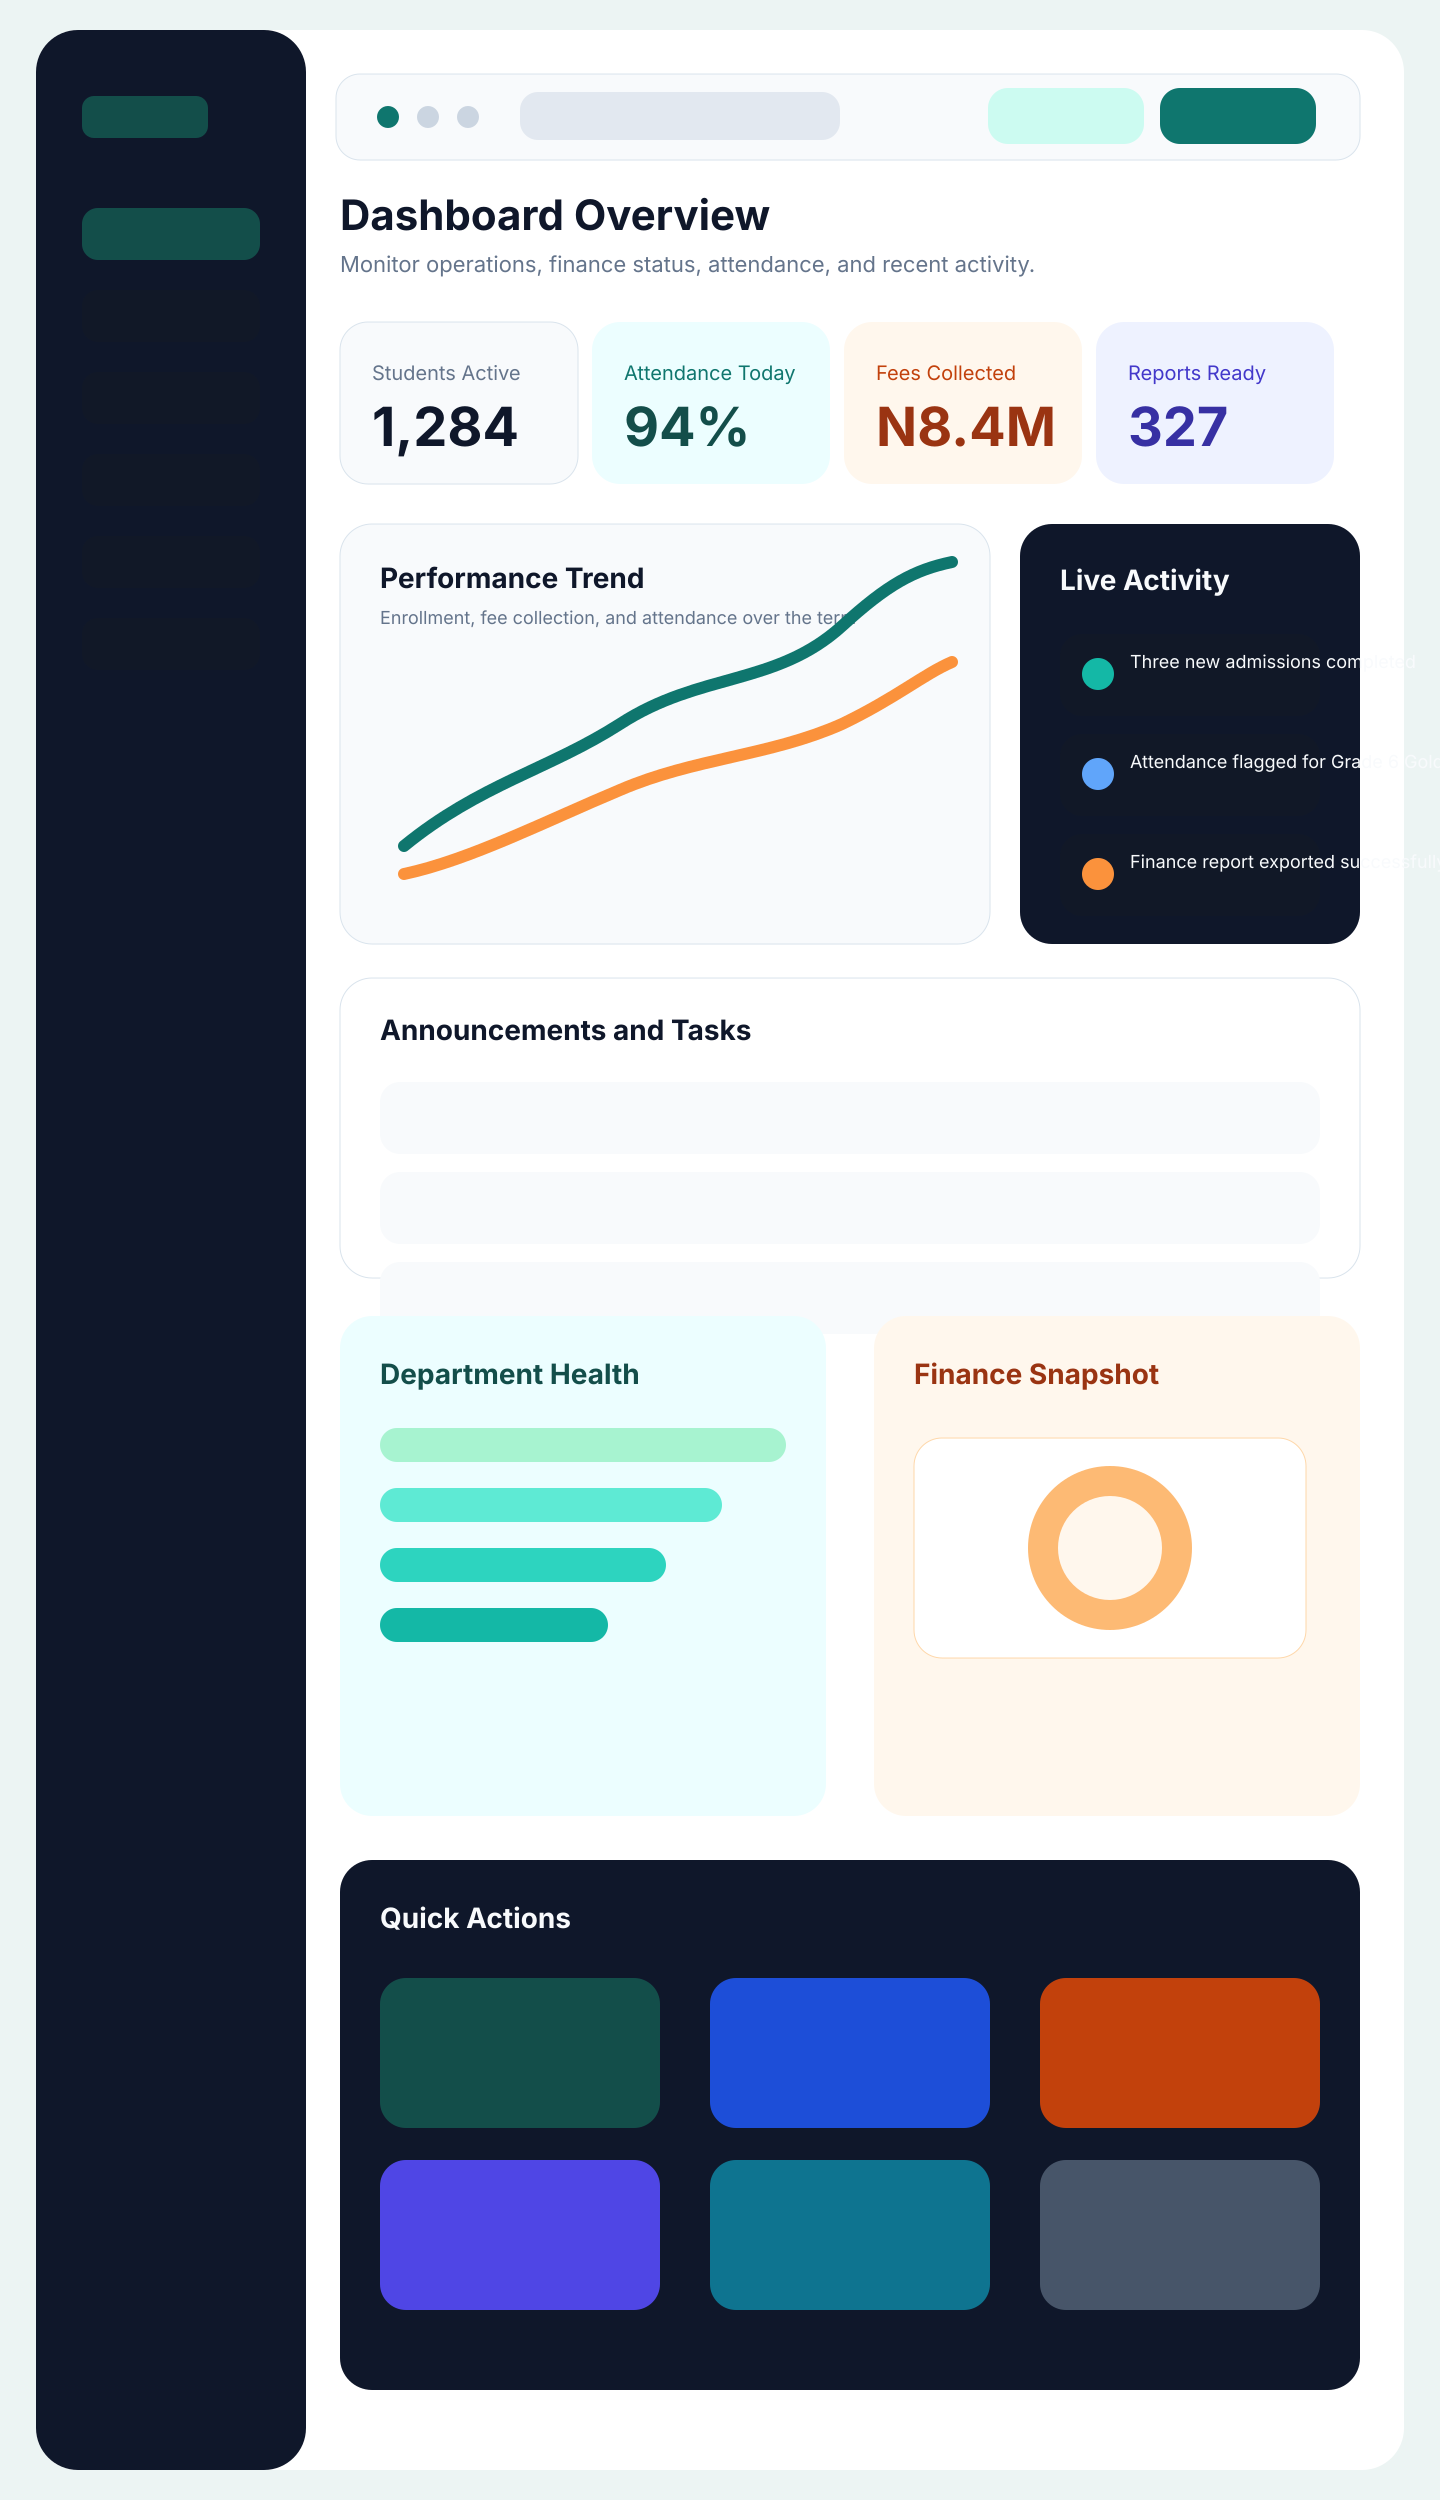
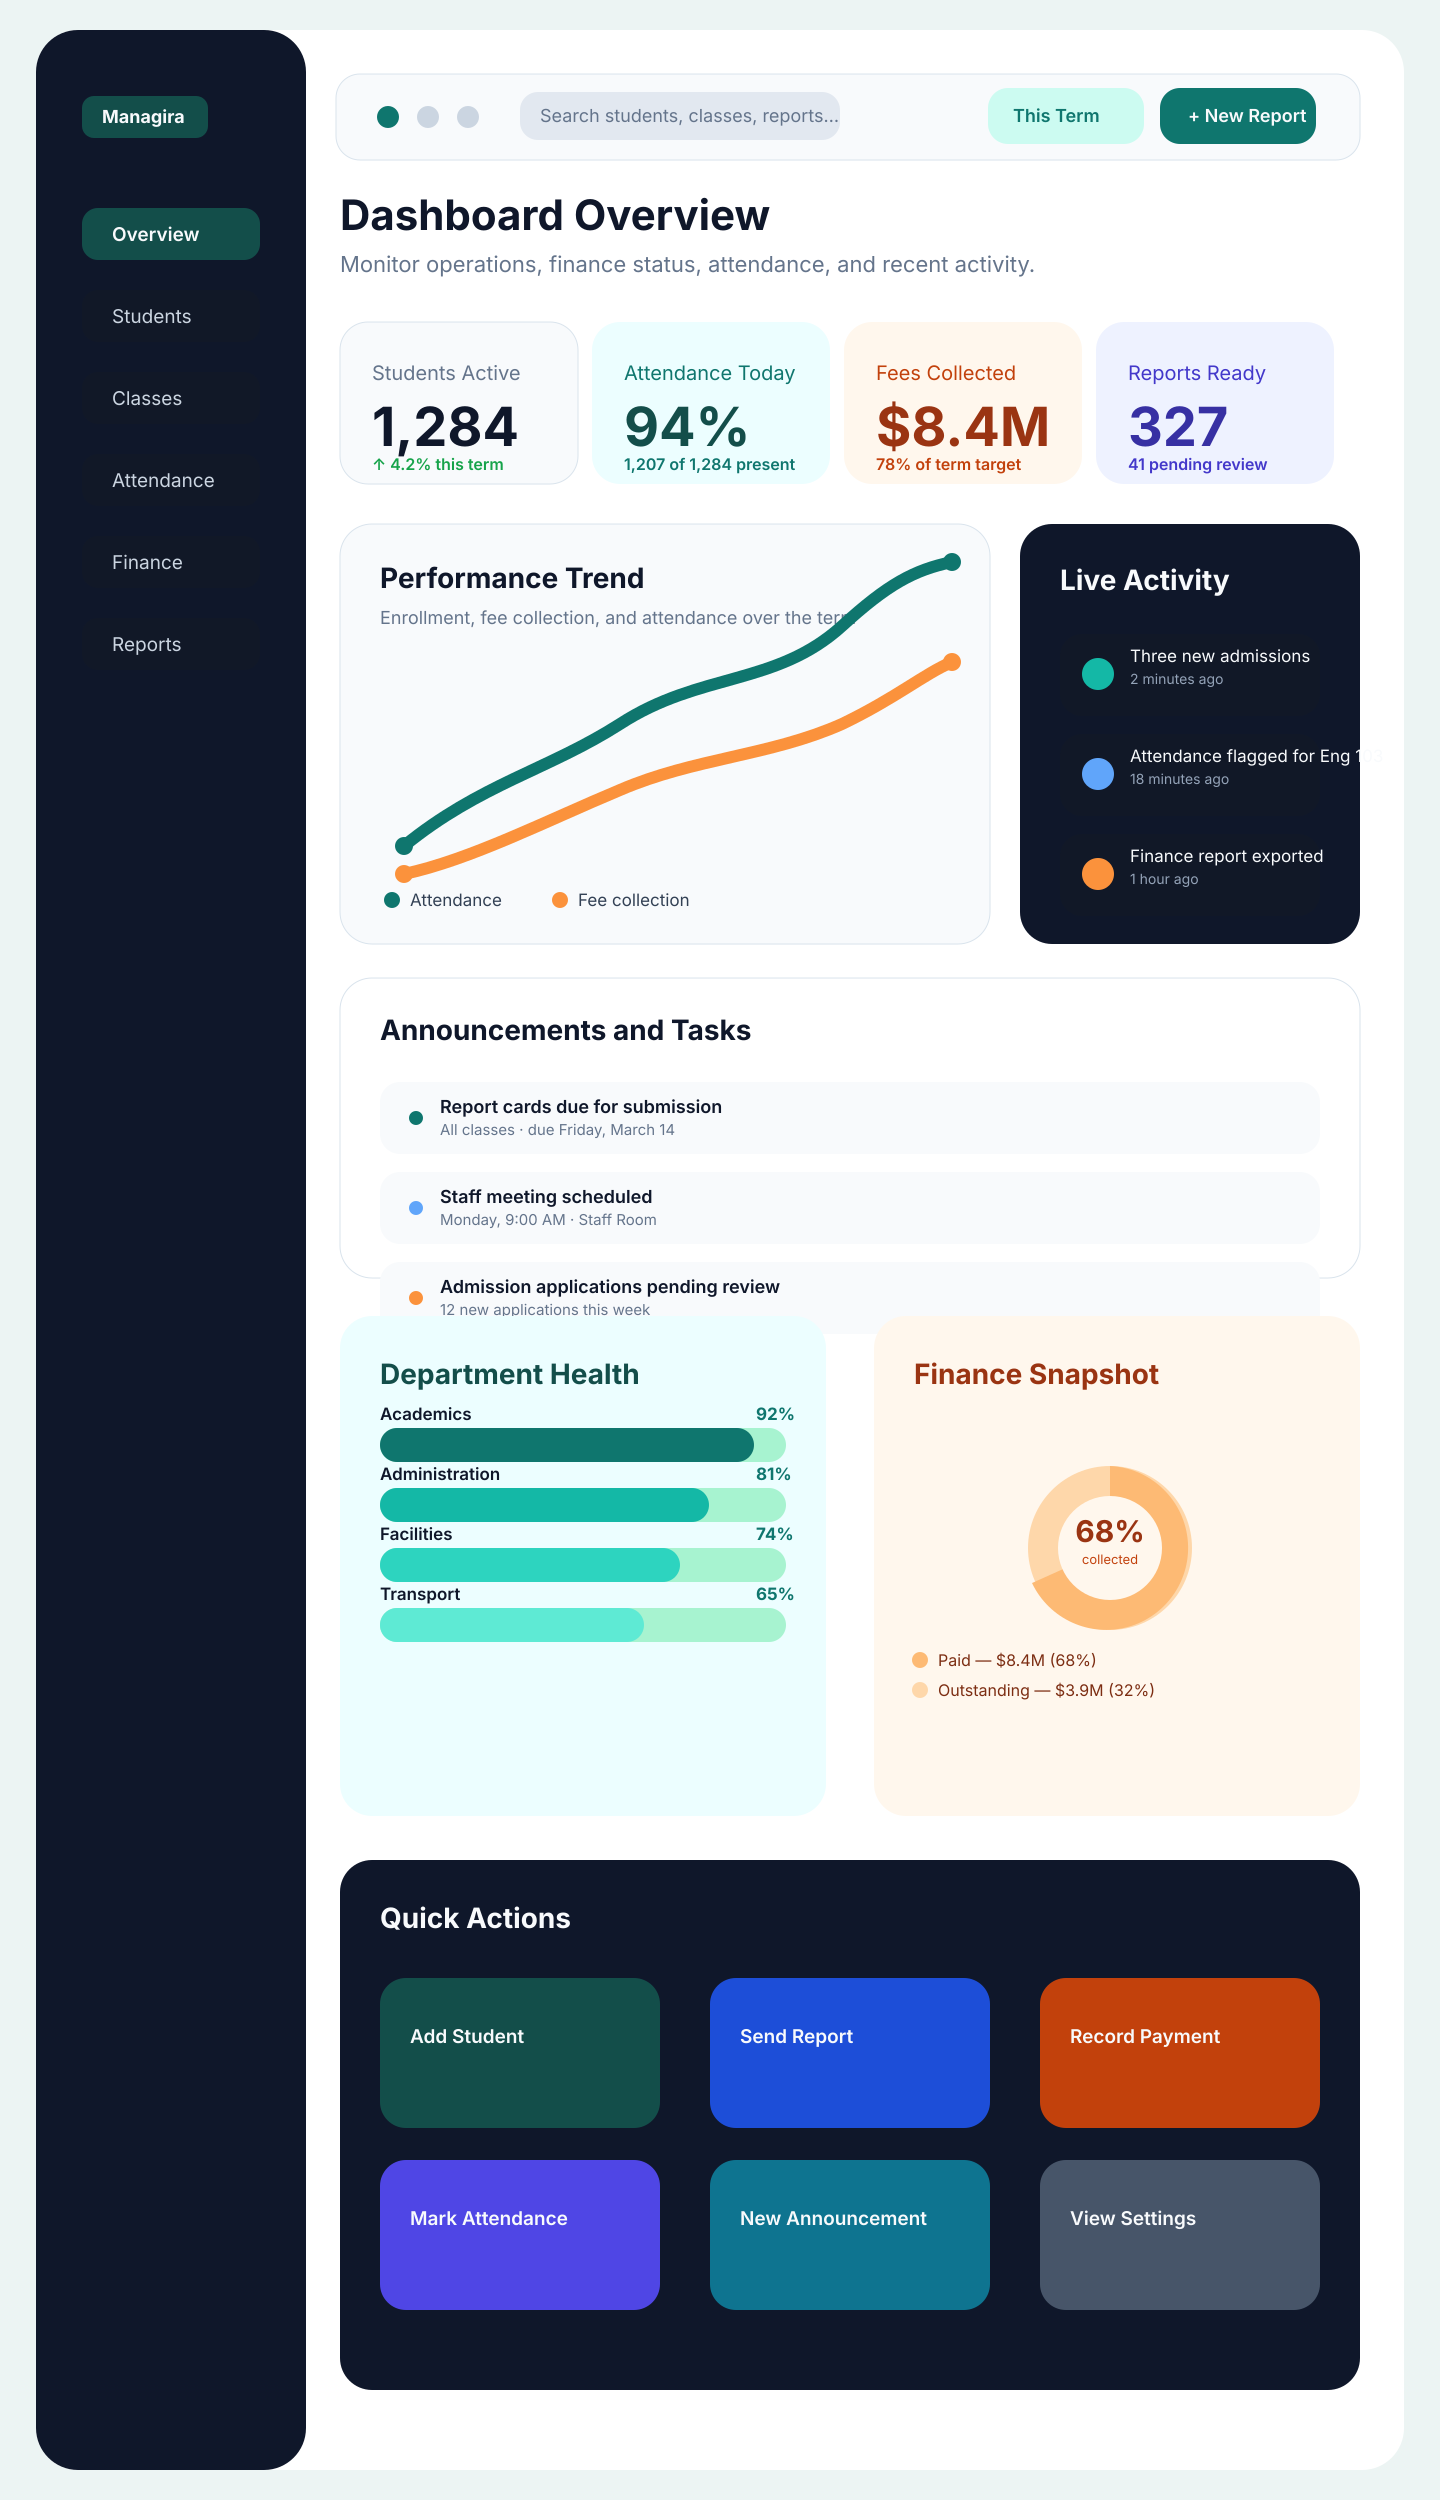
<svg xmlns="http://www.w3.org/2000/svg" width="1440" height="2500" viewBox="0 0 1440 2500" fill="none">
  <rect width="1440" height="2500" fill="#ECF4F3" />
  <rect x="36" y="30" width="1368" height="2440" rx="42" fill="#FFFFFF" />
  <rect x="36" y="30" width="270" height="2440" rx="42" fill="#0F172A" />
  <rect x="336" y="74" width="1024" height="86" rx="24" fill="#F8FAFC" stroke="#D9E3EC" />
  <circle cx="388" cy="117" r="11" fill="#0F766E" />
  <circle cx="428" cy="117" r="11" fill="#CBD5E1" />
  <circle cx="468" cy="117" r="11" fill="#CBD5E1" />
  <rect x="520" y="92" width="320" height="48" rx="18" fill="#E2E8F0" />
+   <text x="540" y="122" fill="#64748B" font-size="18" font-family="Inter, Arial, sans-serif">Search students, classes, reports…</text>
  <rect x="988" y="88" width="156" height="56" rx="20" fill="#CCFBF1" />
+   <text x="1013" y="122" fill="#0F766E" font-size="18" font-family="Inter, Arial, sans-serif" font-weight="600">This Term</text>
  <rect x="1160" y="88" width="156" height="56" rx="20" fill="#0F766E" />
+   <text x="1188" y="122" fill="#F8FAFC" font-size="18" font-family="Inter, Arial, sans-serif" font-weight="600">+ New Report</text>
  <rect x="82" y="96" width="126" height="42" rx="12" fill="#134E4A" />
+   <text x="102" y="123" fill="#F8FAFC" font-size="18" font-family="Inter, Arial, sans-serif" font-weight="700">Managira</text>
  <rect x="82" y="208" width="178" height="52" rx="16" fill="#134E4A" />
+   <text x="112" y="241" fill="#F8FAFC" font-size="19" font-family="Inter, Arial, sans-serif" font-weight="600">Overview</text>
  <rect x="82" y="290" width="178" height="52" rx="16" fill="#111827" />
+   <text x="112" y="323" fill="#CBD5E1" font-size="19" font-family="Inter, Arial, sans-serif">Students</text>
  <rect x="82" y="372" width="178" height="52" rx="16" fill="#111827" />
+   <text x="112" y="405" fill="#CBD5E1" font-size="19" font-family="Inter, Arial, sans-serif">Classes</text>
  <rect x="82" y="454" width="178" height="52" rx="16" fill="#111827" />
+   <text x="112" y="487" fill="#CBD5E1" font-size="19" font-family="Inter, Arial, sans-serif">Attendance</text>
  <rect x="82" y="536" width="178" height="52" rx="16" fill="#111827" />
+   <text x="112" y="569" fill="#CBD5E1" font-size="19" font-family="Inter, Arial, sans-serif">Finance</text>
  <rect x="82" y="618" width="178" height="52" rx="16" fill="#111827" />
+   <text x="112" y="651" fill="#CBD5E1" font-size="19" font-family="Inter, Arial, sans-serif">Reports</text>
  <text x="340" y="230" fill="#0F172A" font-size="42" font-family="Inter, Arial, sans-serif" font-weight="700">Dashboard Overview</text>
  <text x="340" y="272" fill="#64748B" font-size="22" font-family="Inter, Arial, sans-serif">Monitor operations, finance status, attendance, and recent activity.</text>
  <rect x="340" y="322" width="238" height="162" rx="28" fill="#F8FAFC" stroke="#D9E3EC" />
  <rect x="592" y="322" width="238" height="162" rx="28" fill="#ECFEFF" />
  <rect x="844" y="322" width="238" height="162" rx="28" fill="#FFF7ED" />
  <rect x="1096" y="322" width="238" height="162" rx="28" fill="#EEF2FF" />
  <text x="372" y="380" fill="#64748B" font-size="20" font-family="Inter, Arial, sans-serif">Students Active</text>
  <text x="372" y="446" fill="#0F172A" font-size="54" font-family="Inter, Arial, sans-serif" font-weight="700">1,284</text>
+   <text x="372" y="470" fill="#16A34A" font-size="16" font-family="Inter, Arial, sans-serif" font-weight="600">↑ 4.2% this term</text>
  <text x="624" y="380" fill="#0F766E" font-size="20" font-family="Inter, Arial, sans-serif">Attendance Today</text>
  <text x="624" y="446" fill="#134E4A" font-size="54" font-family="Inter, Arial, sans-serif" font-weight="700">94%</text>
+   <text x="624" y="470" fill="#0F766E" font-size="16" font-family="Inter, Arial, sans-serif" font-weight="600">1,207 of 1,284 present</text>
  <text x="876" y="380" fill="#C2410C" font-size="20" font-family="Inter, Arial, sans-serif">Fees Collected</text>
-   <text x="876" y="446" fill="#9A3412" font-size="54" font-family="Inter, Arial, sans-serif" font-weight="700">N8.4M</text>
+   <text x="876" y="446" fill="#9A3412" font-size="54" font-family="Inter, Arial, sans-serif" font-weight="700">$8.4M</text>
+   <text x="876" y="470" fill="#C2410C" font-size="16" font-family="Inter, Arial, sans-serif" font-weight="600">78% of term target</text>
  <text x="1128" y="380" fill="#4338CA" font-size="20" font-family="Inter, Arial, sans-serif">Reports Ready</text>
  <text x="1128" y="446" fill="#3730A3" font-size="54" font-family="Inter, Arial, sans-serif" font-weight="700">327</text>
+   <text x="1128" y="470" fill="#4338CA" font-size="16" font-family="Inter, Arial, sans-serif" font-weight="600">41 pending review</text>
  <rect x="340" y="524" width="650" height="420" rx="32" fill="#F8FAFC" stroke="#D9E3EC" />
  <text x="380" y="588" fill="#0F172A" font-size="28" font-family="Inter, Arial, sans-serif" font-weight="700">Performance Trend</text>
  <text x="380" y="624" fill="#64748B" font-size="18" font-family="Inter, Arial, sans-serif">Enrollment, fee collection, and attendance over the term</text>
  <path d="M404 846C480 784 548 770 620 724C700 672 776 686 842 626C888 584 914 570 952 562" stroke="#0F766E" stroke-width="12" stroke-linecap="round" />
  <path d="M404 874C470 860 548 820 620 790C694 758 770 756 842 724C896 698 924 674 952 662" stroke="#FB923C" stroke-width="12" stroke-linecap="round" />
+   <circle cx="404" cy="846" r="9" fill="#0F766E" />
+   <circle cx="952" cy="562" r="9" fill="#0F766E" />
+   <circle cx="404" cy="874" r="9" fill="#FB923C" />
+   <circle cx="952" cy="662" r="9" fill="#FB923C" />
+   <circle cx="392" cy="900" r="8" fill="#0F766E" />
+   <text x="410" y="906" fill="#334155" font-size="17" font-family="Inter, Arial, sans-serif">Attendance</text>
+   <circle cx="560" cy="900" r="8" fill="#FB923C" />
+   <text x="578" y="906" fill="#334155" font-size="17" font-family="Inter, Arial, sans-serif">Fee collection</text>
  <rect x="1020" y="524" width="340" height="420" rx="32" fill="#0F172A" />
  <text x="1060" y="590" fill="#F8FAFC" font-size="28" font-family="Inter, Arial, sans-serif" font-weight="700">Live Activity</text>
  <rect x="1060" y="634" width="260" height="82" rx="22" fill="#111827" />
  <rect x="1060" y="734" width="260" height="82" rx="22" fill="#111827" />
  <rect x="1060" y="834" width="260" height="82" rx="22" fill="#111827" />
  <circle cx="1098" cy="674" r="16" fill="#14B8A6" />
  <circle cx="1098" cy="774" r="16" fill="#60A5FA" />
  <circle cx="1098" cy="874" r="16" fill="#FB923C" />
-   <text x="1130" y="668" fill="#F8FAFC" font-size="18" font-family="Inter, Arial, sans-serif">Three new admissions completed</text>
-   <text x="1130" y="768" fill="#F8FAFC" font-size="18" font-family="Inter, Arial, sans-serif">Attendance flagged for Grade 6 Gold</text>
-   <text x="1130" y="868" fill="#F8FAFC" font-size="18" font-family="Inter, Arial, sans-serif">Finance report exported successfully</text>
+   <text x="1130" y="662" fill="#F8FAFC" font-size="17" font-family="Inter, Arial, sans-serif">Three new admissions</text>
+   <text x="1130" y="684" fill="#94A3B8" font-size="14" font-family="Inter, Arial, sans-serif">2 minutes ago</text>
+   <text x="1130" y="762" fill="#F8FAFC" font-size="17" font-family="Inter, Arial, sans-serif">Attendance flagged for Eng 103</text>
+   <text x="1130" y="784" fill="#94A3B8" font-size="14" font-family="Inter, Arial, sans-serif">18 minutes ago</text>
+   <text x="1130" y="862" fill="#F8FAFC" font-size="17" font-family="Inter, Arial, sans-serif">Finance report exported</text>
+   <text x="1130" y="884" fill="#94A3B8" font-size="14" font-family="Inter, Arial, sans-serif">1 hour ago</text>
  <rect x="340" y="978" width="1020" height="300" rx="32" fill="#FFFFFF" stroke="#D9E3EC" />
  <text x="380" y="1040" fill="#0F172A" font-size="28" font-family="Inter, Arial, sans-serif" font-weight="700">Announcements and Tasks</text>
  <rect x="380" y="1082" width="940" height="72" rx="20" fill="#F8FAFC" />
+   <circle cx="416" cy="1118" r="7" fill="#0F766E" />
+   <text x="440" y="1113" fill="#0F172A" font-size="18" font-family="Inter, Arial, sans-serif" font-weight="600">Report cards due for submission</text>
+   <text x="440" y="1135" fill="#64748B" font-size="15" font-family="Inter, Arial, sans-serif">All classes · due Friday, March 14</text>
  <rect x="380" y="1172" width="940" height="72" rx="20" fill="#F8FAFC" />
+   <circle cx="416" cy="1208" r="7" fill="#60A5FA" />
+   <text x="440" y="1203" fill="#0F172A" font-size="18" font-family="Inter, Arial, sans-serif" font-weight="600">Staff meeting scheduled</text>
+   <text x="440" y="1225" fill="#64748B" font-size="15" font-family="Inter, Arial, sans-serif">Monday, 9:00 AM · Staff Room</text>
  <rect x="380" y="1262" width="940" height="72" rx="20" fill="#F8FAFC" />
+   <circle cx="416" cy="1298" r="7" fill="#FB923C" />
+   <text x="440" y="1293" fill="#0F172A" font-size="18" font-family="Inter, Arial, sans-serif" font-weight="600">Admission applications pending review</text>
+   <text x="440" y="1315" fill="#64748B" font-size="15" font-family="Inter, Arial, sans-serif">12 new applications this week</text>
  <rect x="340" y="1316" width="486" height="500" rx="32" fill="#ECFEFF" />
  <rect x="874" y="1316" width="486" height="500" rx="32" fill="#FFF7ED" />
  <text x="380" y="1384" fill="#134E4A" font-size="28" font-family="Inter, Arial, sans-serif" font-weight="700">Department Health</text>
  <text x="914" y="1384" fill="#9A3412" font-size="28" font-family="Inter, Arial, sans-serif" font-weight="700">Finance Snapshot</text>
+   <text x="380" y="1420" fill="#0F172A" font-size="17" font-family="Inter, Arial, sans-serif" font-weight="600">Academics</text>
+   <text x="756" y="1420" fill="#0F766E" font-size="17" font-family="Inter, Arial, sans-serif" font-weight="700">92%</text>
  <rect x="380" y="1428" width="406" height="34" rx="17" fill="#A7F3D0" />
-   <rect x="380" y="1488" width="342" height="34" rx="17" fill="#5EEAD4" />
-   <rect x="380" y="1548" width="286" height="34" rx="17" fill="#2DD4BF" />
-   <rect x="380" y="1608" width="228" height="34" rx="17" fill="#14B8A6" />
-   <rect x="914" y="1438" width="392" height="220" rx="28" fill="#FFFFFF" stroke="#FED7AA" />
-   <circle cx="1110" cy="1548" r="82" fill="#FDBA74" />
+   <rect x="380" y="1428" width="374" height="34" rx="17" fill="#0F766E" />
+   <text x="380" y="1480" fill="#0F172A" font-size="17" font-family="Inter, Arial, sans-serif" font-weight="600">Administration</text>
+   <text x="756" y="1480" fill="#0F766E" font-size="17" font-family="Inter, Arial, sans-serif" font-weight="700">81%</text>
+   <rect x="380" y="1488" width="406" height="34" rx="17" fill="#A7F3D0" />
+   <rect x="380" y="1488" width="329" height="34" rx="17" fill="#14B8A6" />
+   <text x="380" y="1540" fill="#0F172A" font-size="17" font-family="Inter, Arial, sans-serif" font-weight="600">Facilities</text>
+   <text x="756" y="1540" fill="#0F766E" font-size="17" font-family="Inter, Arial, sans-serif" font-weight="700">74%</text>
+   <rect x="380" y="1548" width="406" height="34" rx="17" fill="#A7F3D0" />
+   <rect x="380" y="1548" width="300" height="34" rx="17" fill="#2DD4BF" />
+   <text x="380" y="1600" fill="#0F172A" font-size="17" font-family="Inter, Arial, sans-serif" font-weight="600">Transport</text>
+   <text x="756" y="1600" fill="#0F766E" font-size="17" font-family="Inter, Arial, sans-serif" font-weight="700">65%</text>
+   <rect x="380" y="1608" width="406" height="34" rx="17" fill="#A7F3D0" />
+   <rect x="380" y="1608" width="264" height="34" rx="17" fill="#5EEAD4" />
+   <circle cx="1110" cy="1548" r="82" fill="#FED7AA" />
+   <path d="M1110 1466 A82 82 0 1 1 1032 1583 L1110 1548 Z" fill="#FDBA74" />
  <circle cx="1110" cy="1548" r="52" fill="#FFF7ED" />
+   <text x="1110" y="1542" fill="#9A3412" font-size="30" font-family="Inter, Arial, sans-serif" font-weight="700" text-anchor="middle">68%</text>
+   <text x="1110" y="1564" fill="#C2410C" font-size="13" font-family="Inter, Arial, sans-serif" text-anchor="middle">collected</text>
+   <circle cx="920" cy="1660" r="8" fill="#FDBA74" />
+   <text x="938" y="1666" fill="#7C2D12" font-size="16" font-family="Inter, Arial, sans-serif">Paid — $8.4M (68%)</text>
+   <circle cx="920" cy="1690" r="8" fill="#FED7AA" />
+   <text x="938" y="1696" fill="#7C2D12" font-size="16" font-family="Inter, Arial, sans-serif">Outstanding — $3.9M (32%)</text>
  <rect x="340" y="1860" width="1020" height="530" rx="32" fill="#0F172A" />
  <text x="380" y="1928" fill="#F8FAFC" font-size="28" font-family="Inter, Arial, sans-serif" font-weight="700">Quick Actions</text>
  <rect x="380" y="1978" width="280" height="150" rx="26" fill="#134E4A" />
+   <text x="410" y="2043" fill="#F8FAFC" font-size="19" font-family="Inter, Arial, sans-serif" font-weight="600">Add Student</text>
  <rect x="710" y="1978" width="280" height="150" rx="26" fill="#1D4ED8" />
+   <text x="740" y="2043" fill="#F8FAFC" font-size="19" font-family="Inter, Arial, sans-serif" font-weight="600">Send Report</text>
  <rect x="1040" y="1978" width="280" height="150" rx="26" fill="#C2410C" />
+   <text x="1070" y="2043" fill="#F8FAFC" font-size="19" font-family="Inter, Arial, sans-serif" font-weight="600">Record Payment</text>
  <rect x="380" y="2160" width="280" height="150" rx="26" fill="#4F46E5" />
+   <text x="410" y="2225" fill="#F8FAFC" font-size="19" font-family="Inter, Arial, sans-serif" font-weight="600">Mark Attendance</text>
  <rect x="710" y="2160" width="280" height="150" rx="26" fill="#0E7490" />
+   <text x="740" y="2225" fill="#F8FAFC" font-size="19" font-family="Inter, Arial, sans-serif" font-weight="600">New Announcement</text>
  <rect x="1040" y="2160" width="280" height="150" rx="26" fill="#475569" />
+   <text x="1070" y="2225" fill="#F8FAFC" font-size="19" font-family="Inter, Arial, sans-serif" font-weight="600">View Settings</text>
</svg>
